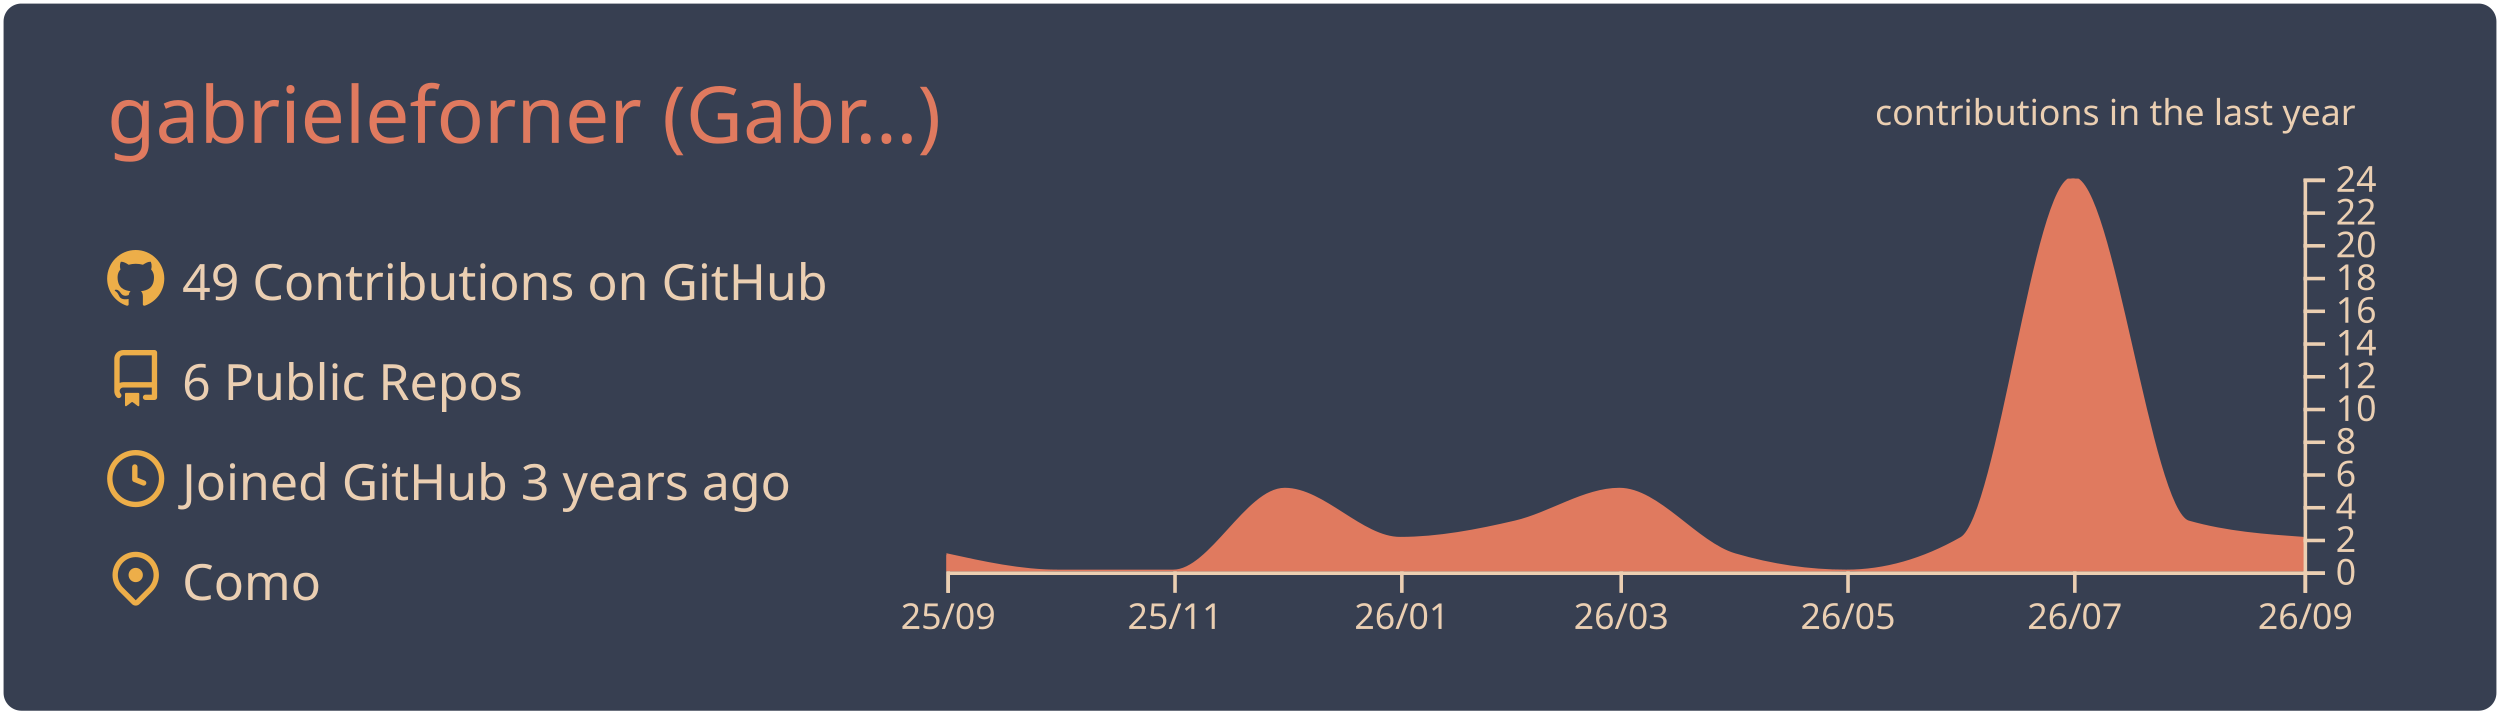
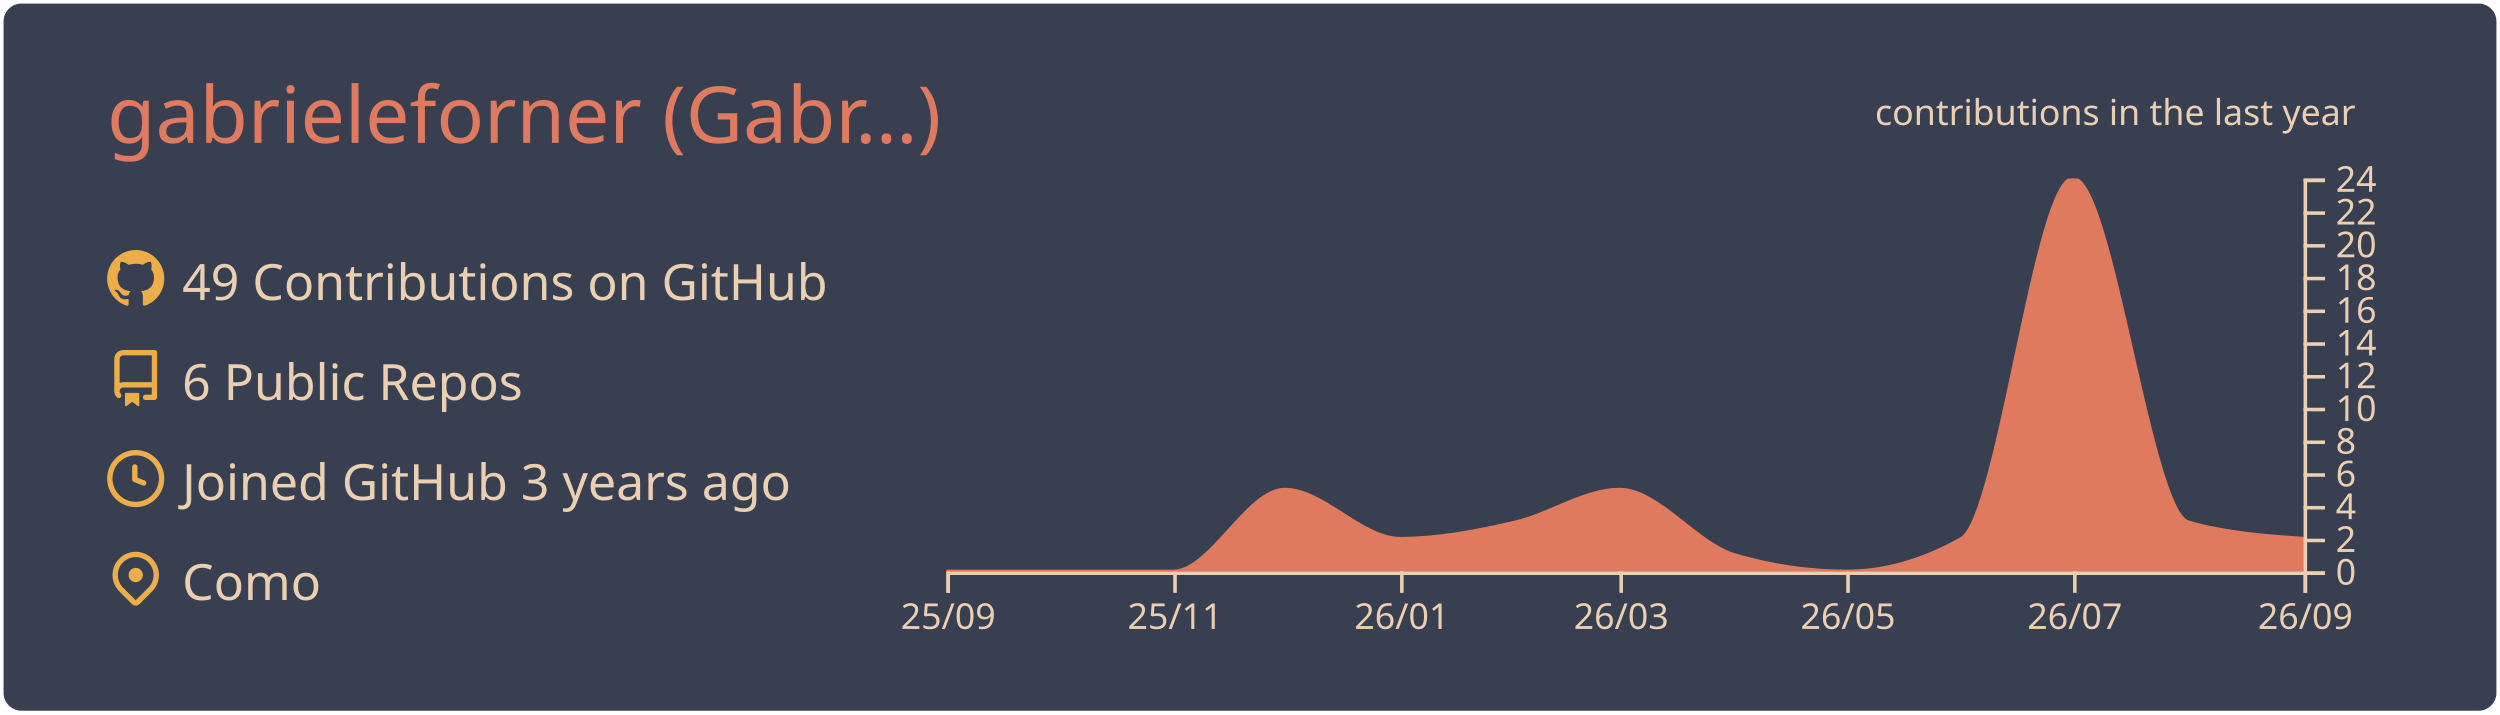
<svg xmlns="http://www.w3.org/2000/svg" width="700" height="200" viewBox="0 0 700 200">
  <style>* {
          font-family: 'Segoe UI', Ubuntu, "Helvetica Neue", Sans-Serif
        }</style>
  <g class="gpsc-root">
    <rect x="1" y="1" rx="5" ry="5" height="99%" width="99.714%" stroke="#000000" stroke-width="1" fill="#373f51" stroke-opacity="0" />
    <text x="30" y="40" class="gpsc-item" style="--gpsc-i: 0; font-size: 22px; fill: #e07a5f;">gabrieleforner (Gabr…)</text>
    <g transform="translate(0,40)">
      <g transform="translate(30,30)">
        <g class="gpsc-item" style="--gpsc-i: 0;">
          <g transform="translate(0,0)" width="14" height="14" fill="#edae49">
            <path fill-rule="evenodd" d="M8 0C3.58 0 0 3.58 0 8c0 3.54 2.29 6.53 5.47 7.59.4.07.55-.17.55-.38 0-.19-.01-.82-.01-1.49-2.01.37-2.53-.49-2.69-.94-.09-.23-.48-.94-.82-1.13-.28-.15-.68-.52-.01-.53.63-.01 1.08.58 1.23.82.72 1.21 1.87.87 2.33.66.07-.52.28-.87.51-1.07-1.78-.2-3.64-.89-3.64-3.95 0-.87.31-1.59.82-2.15-.08-.2-.36-1.02.08-2.12 0 0 .67-.21 2.2.82.64-.18 1.32-.27 2-.27.68 0 1.36.09 2 .27 1.53-1.04 2.2-.82 2.2-.82.44 1.1.16 1.92.08 2.12.51.56.82 1.27.82 2.15 0 3.07-1.87 3.75-3.65 3.95.29.25.54.73.54 1.48 0 1.07-.01 1.93-.01 2.2 0 .21.15.46.55.38A8.013 8.013 0 0016 8c0-4.42-3.58-8-8-8z" />
          </g>
        </g>
        <g class="gpsc-item" style="--gpsc-i: 1;">
          <g transform="translate(0,28)" width="14" height="14" fill="#edae49">
            <path fill-rule="evenodd" d="M2 2.5A2.5 2.5 0 014.5 0h8.75a.75.75 0 01.75.75v12.5a.75.75 0 01-.75.75h-2.5a.75.75 0 110-1.5h1.75v-2h-8a1 1 0 00-.714 1.7.75.75 0 01-1.072 1.05A2.495 2.495 0 012 11.5v-9zm10.5-1V9h-8c-.356 0-.694.074-1 .208V2.5a1 1 0 011-1h8zM5 12.25v3.25a.25.25 0 00.4.2l1.45-1.087a.25.25 0 01.3 0L8.6 15.7a.25.25 0 00.4-.2v-3.25a.25.25 0 00-.25-.25h-3.5a.25.25 0 00-.25.25z" />
          </g>
        </g>
        <g class="gpsc-item" style="--gpsc-i: 2;">
          <g transform="translate(0,56)" width="14" height="14" fill="#edae49">
            <path fill-rule="evenodd" d="M1.5 8a6.5 6.5 0 1113 0 6.5 6.5 0 01-13 0zM8 0a8 8 0 100 16A8 8 0 008 0zm.5 4.75a.75.75 0 00-1.5 0v3.5a.75.75 0 00.471.696l2.5 1a.75.75 0 00.557-1.392L8.5 7.742V4.75z" />
          </g>
        </g>
        <g class="gpsc-item" style="--gpsc-i: 3;">
          <g transform="translate(0,84)" width="14" height="14" fill="#edae49">
            <path fill-rule="evenodd" d="M11.536 3.464a5 5 0 010 7.072L8 14.07l-3.536-3.535a5 5 0 117.072-7.072v.001zm1.06 8.132a6.5 6.5 0 10-9.192 0l3.535 3.536a1.5 1.5 0 002.122 0l3.535-3.536zM8 9a2 2 0 100-4 2 2 0 000 4z" />
          </g>
        </g>
        <text x="21" y="14" class="gpsc-item" style="--gpsc-i: 0; fill: #ebcfb2; font-size: 14px;">49 Contributions on GitHub</text>
        <text x="21" y="42" class="gpsc-item" style="--gpsc-i: 1; fill: #ebcfb2; font-size: 14px;">6 Public Repos</text>
        <text x="21" y="70" class="gpsc-item" style="--gpsc-i: 2; fill: #ebcfb2; font-size: 14px;">Joined GitHub 3 years ago</text>
        <text x="21" y="98" class="gpsc-item" style="--gpsc-i: 3; fill: #ebcfb2; font-size: 14px;">Como</text>
      </g>
      <g color="#e07a5f" transform="translate(295,10)">
        <clipPath id="gpsc-reveal-clip">
          <rect class="gpsc-reveal" x="-30" y="0" width="410" height="110" style="--gpsc-w: 410px; --gpsc-i: 4;" />
        </clipPath>
        <g clip-path="url(#gpsc-reveal-clip)" class="gpsc-chart" style="--gpsc-i: 4;">
-           <path transform="translate(-30,0)" stroke="#e07a5f" fill="#e07a5f" opacity="1" d="M0,105.417C10.411,107.708,20.822,110,31.233,110C41.991,110,52.749,110,63.507,110C73.918,110,84.329,87.083,94.74,87.083C105.498,87.083,116.256,100.833,127.014,100.833C137.772,100.833,148.53,98.753,159.288,96.25C169.005,93.99,178.721,87.083,188.438,87.083C199.196,87.083,209.954,102.259,220.712,105.417C231.123,108.472,241.534,110,251.945,110C262.703,110,273.461,106.944,284.219,100.833C294.63,94.919,305.041,0,315.452,0C326.21,0,336.968,93.194,347.726,96.25C358.484,99.306,369.242,100.069,380,100.833L380,110C369.242,110,358.484,110,347.726,110C336.968,110,326.21,110,315.452,110C305.041,110,294.63,110,284.219,110C273.461,110,262.703,110,251.945,110C241.534,110,231.123,110,220.712,110C209.954,110,199.196,110,188.438,110C178.721,110,169.005,110,159.288,110C148.53,110,137.772,110,127.014,110C116.256,110,105.498,110,94.74,110C84.329,110,73.918,110,63.507,110C52.749,110,41.991,110,31.233,110C20.822,110,10.411,110,0,110Z" />
+           <path transform="translate(-30,0)" stroke="#e07a5f" fill="#e07a5f" opacity="1" d="M0,110C10.411,110,20.822,110,31.233,110C41.991,110,52.749,110,63.507,110C73.918,110,84.329,87.083,94.74,87.083C105.498,87.083,116.256,100.833,127.014,100.833C137.772,100.833,148.53,98.753,159.288,96.25C169.005,93.99,178.721,87.083,188.438,87.083C199.196,87.083,209.954,102.259,220.712,105.417C231.123,108.472,241.534,110,251.945,110C262.703,110,273.461,106.944,284.219,100.833C294.63,94.919,305.041,0,315.452,0C326.21,0,336.968,93.194,347.726,96.25C358.484,99.306,369.242,100.069,380,100.833L380,110C369.242,110,358.484,110,347.726,110C336.968,110,326.21,110,315.452,110C305.041,110,294.63,110,284.219,110C273.461,110,262.703,110,251.945,110C241.534,110,231.123,110,220.712,110C209.954,110,199.196,110,188.438,110C178.721,110,169.005,110,159.288,110C148.53,110,137.772,110,127.014,110C116.256,110,105.498,110,94.74,110C84.329,110,73.918,110,63.507,110C52.749,110,41.991,110,31.233,110C20.822,110,10.411,110,0,110Z" />
        </g>
        <g color="#ebcfb2" transform="translate(-30,110)" fill="none" font-size="10" font-family="sans-serif" text-anchor="middle">
          <path class="domain" stroke="currentColor" d="M0.5,6V0.5H380.5V6" />
          <g class="tick" opacity="1" transform="translate(0.5,0)">
            <line stroke="currentColor" y2="6" />
            <text fill="currentColor" y="9" dy="0.71em">25/09</text>
          </g>
          <g class="tick" opacity="1" transform="translate(64.00685,0)">
            <line stroke="currentColor" y2="6" />
            <text fill="currentColor" y="9" dy="0.71em">25/11</text>
          </g>
          <g class="tick" opacity="1" transform="translate(127.5137,0)">
            <line stroke="currentColor" y2="6" />
            <text fill="currentColor" y="9" dy="0.71em">26/01</text>
          </g>
          <g class="tick" opacity="1" transform="translate(188.9384,0)">
            <line stroke="currentColor" y2="6" />
            <text fill="currentColor" y="9" dy="0.71em">26/03</text>
          </g>
          <g class="tick" opacity="1" transform="translate(252.4452,0)">
            <line stroke="currentColor" y2="6" />
            <text fill="currentColor" y="9" dy="0.71em">26/05</text>
          </g>
          <g class="tick" opacity="1" transform="translate(315.9521,0)">
            <line stroke="currentColor" y2="6" />
            <text fill="currentColor" y="9" dy="0.71em">26/07</text>
          </g>
          <g class="tick" opacity="1" transform="translate(380.5,0)">
            <line stroke="currentColor" y2="6" />
            <text fill="currentColor" y="9" dy="0.71em">26/09</text>
          </g>
        </g>
        <g color="#ebcfb2" transform="translate(350,0)" fill="none" font-size="10" font-family="sans-serif" text-anchor="start">
          <path class="domain" stroke="currentColor" d="M6,110.5H0.5V0.5H6" />
          <g class="tick" opacity="1" transform="translate(0,110.5)">
            <line stroke="currentColor" x2="6" />
            <text fill="currentColor" x="9" dy="0.32em">0</text>
          </g>
          <g class="tick" opacity="1" transform="translate(0,101.3333)">
            <line stroke="currentColor" x2="6" />
            <text fill="currentColor" x="9" dy="0.32em">2</text>
          </g>
          <g class="tick" opacity="1" transform="translate(0,92.16667)">
            <line stroke="currentColor" x2="6" />
            <text fill="currentColor" x="9" dy="0.32em">4</text>
          </g>
          <g class="tick" opacity="1" transform="translate(0,83)">
            <line stroke="currentColor" x2="6" />
            <text fill="currentColor" x="9" dy="0.32em">6</text>
          </g>
          <g class="tick" opacity="1" transform="translate(0,73.83333)">
            <line stroke="currentColor" x2="6" />
            <text fill="currentColor" x="9" dy="0.32em">8</text>
          </g>
          <g class="tick" opacity="1" transform="translate(0,64.66667)">
            <line stroke="currentColor" x2="6" />
            <text fill="currentColor" x="9" dy="0.32em">10</text>
          </g>
          <g class="tick" opacity="1" transform="translate(0,55.5)">
            <line stroke="currentColor" x2="6" />
            <text fill="currentColor" x="9" dy="0.32em">12</text>
          </g>
          <g class="tick" opacity="1" transform="translate(0,46.33333)">
            <line stroke="currentColor" x2="6" />
            <text fill="currentColor" x="9" dy="0.32em">14</text>
          </g>
          <g class="tick" opacity="1" transform="translate(0,37.16667)">
            <line stroke="currentColor" x2="6" />
            <text fill="currentColor" x="9" dy="0.32em">16</text>
          </g>
          <g class="tick" opacity="1" transform="translate(0,28)">
            <line stroke="currentColor" x2="6" />
            <text fill="currentColor" x="9" dy="0.32em">18</text>
          </g>
          <g class="tick" opacity="1" transform="translate(0,18.83333)">
            <line stroke="currentColor" x2="6" />
            <text fill="currentColor" x="9" dy="0.32em">20</text>
          </g>
          <g class="tick" opacity="1" transform="translate(0,9.666667)">
            <line stroke="currentColor" x2="6" />
            <text fill="currentColor" x="9" dy="0.32em">22</text>
          </g>
          <g class="tick" opacity="1" transform="translate(0,0.5)">
            <line stroke="currentColor" x2="6" />
            <text fill="currentColor" x="9" dy="0.32em">24</text>
          </g>
        </g>
        <g>
          <text y="-15" x="230" style="fill: #ebcfb2; font-size: 10px;">contributions in the last year</text>
        </g>
      </g>
    </g>
  </g>
</svg>
